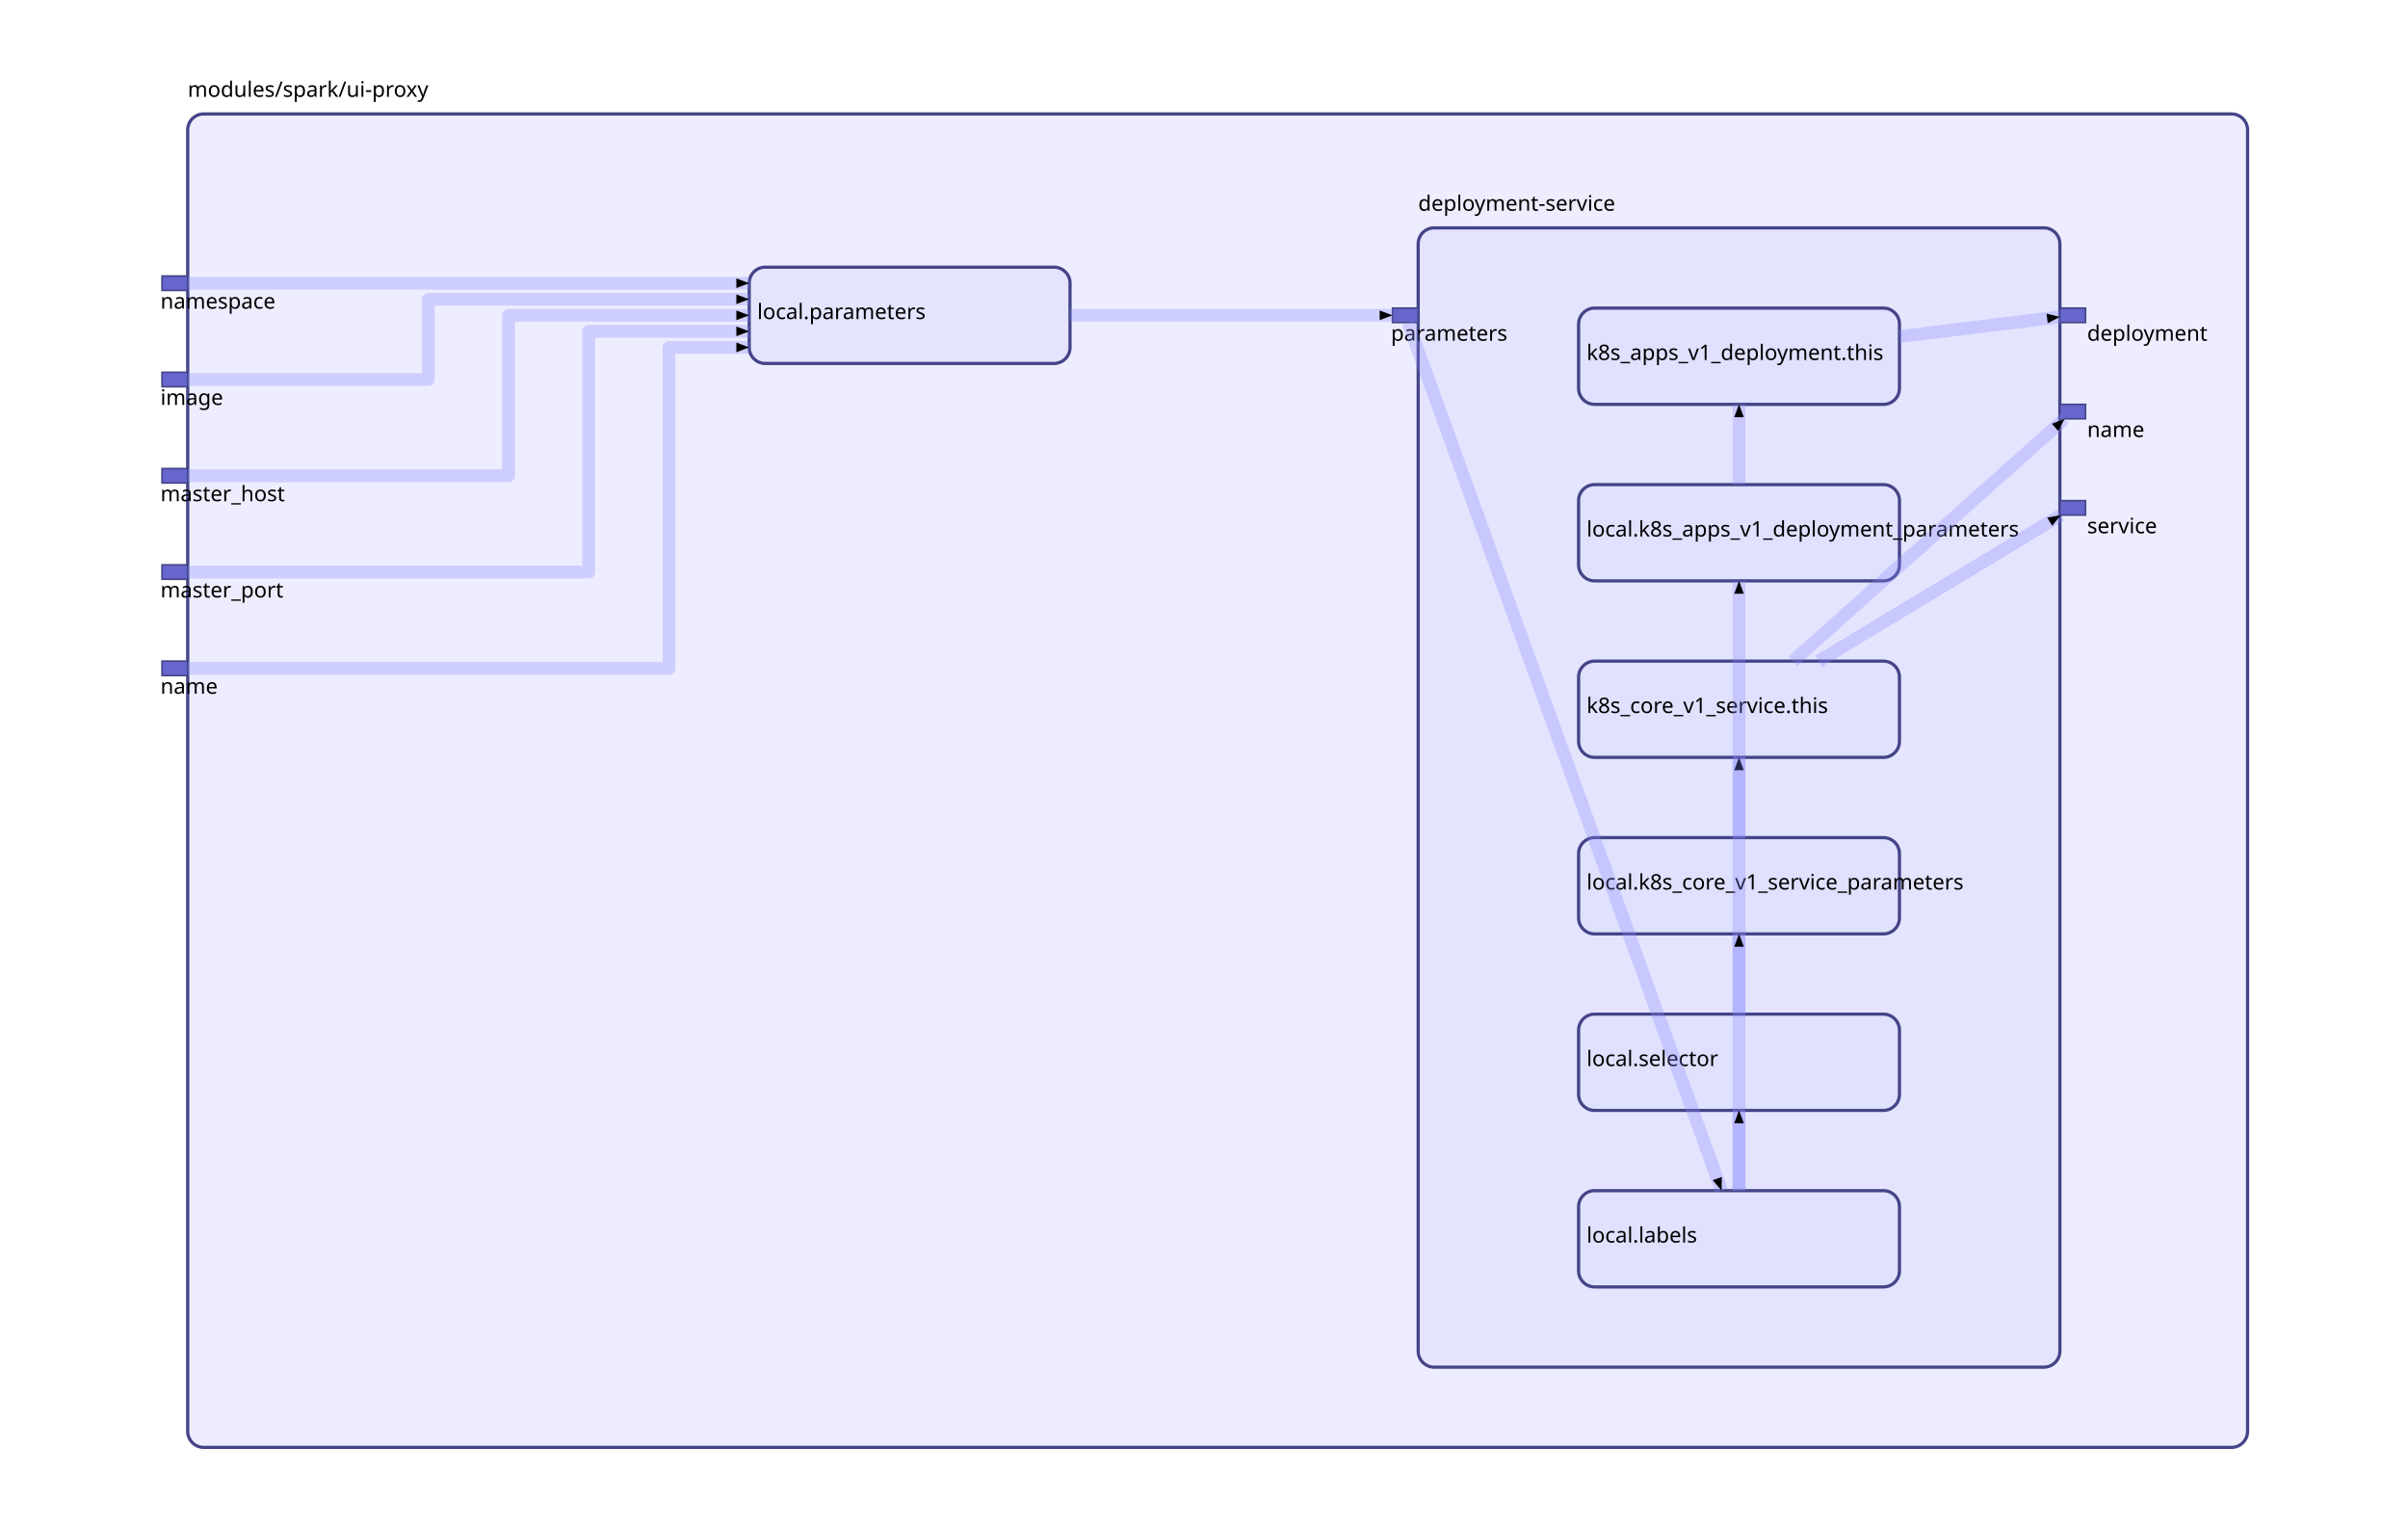
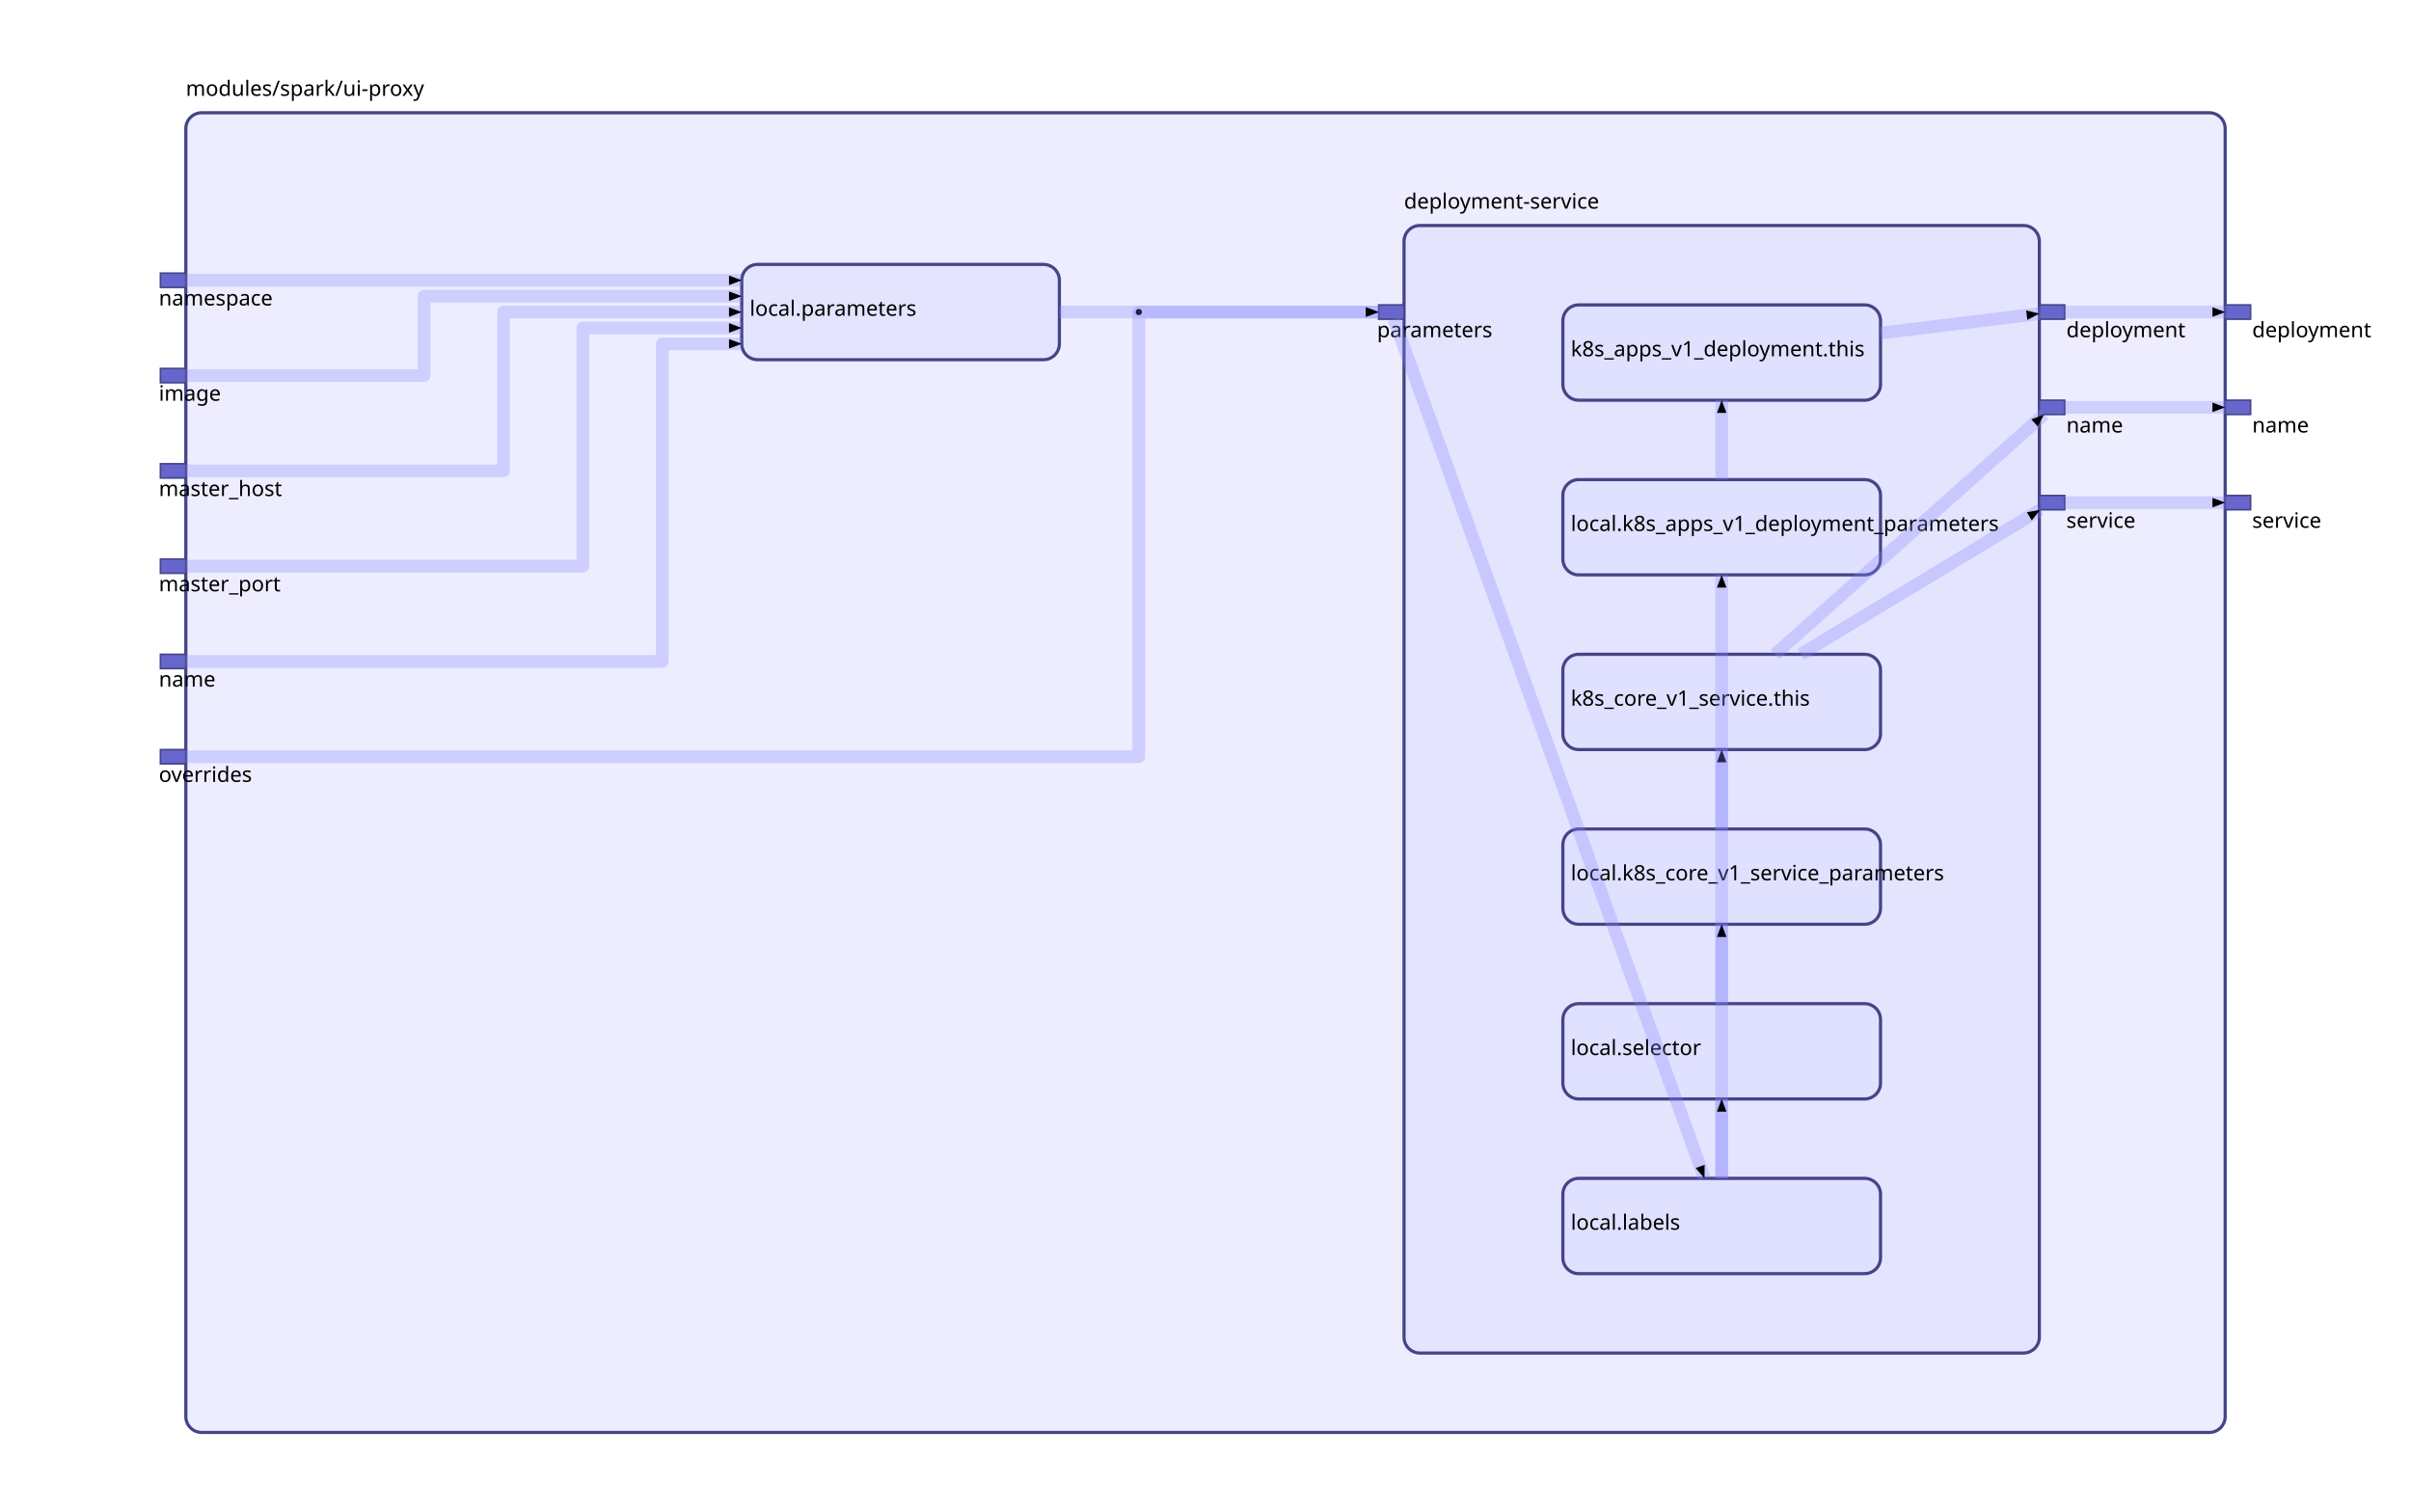
- <svg xmlns="http://www.w3.org/2000/svg" id="sprotty_1" class="sprotty-graph sprotty" tabindex="1002" viewBox="0 0 1501 952">
+ <svg xmlns="http://www.w3.org/2000/svg" id="sprotty_1" class="sprotty-graph sprotty" tabindex="1002" viewBox="0 0 1518 952">
  <style>
.elknode {
    stroke: #448;
    stroke-width: 2;
    fill: #ddf;
    fill-opacity: 0.5;
}

.elkport {
    stroke: #448;
    stroke-width: 1;
    fill: #66c;
}

.elkedge {
    fill: none;
    stroke: #88f;
    stroke-width: 8;
    stroke-opacity: 0.3;
    pointer-events: stroke;
    stroke-linejoin: round;
}

.elkedge:hover {
    stroke: #448;
    stroke-width: 8;
    stroke-opacity: 1;
    stroke-dasharray: 16px;
    stroke-dashoffset: 32px;
    animation: stroke 0.5s linear infinite;
}

@keyframes stroke {
    to {
        stroke-dashoffset: 0;
    }
}

.elkedge.arrow {
    fill: #336;
}

.elklabel {
    stroke-width: 0;
    stroke: #000;
    fill: #000;
    font-family: sans-serif;
    font-size: 10pt;
    dominant-baseline: hanging;
}

.elklabel:hover {
    font-size: 24pt;
}

.elkjunction {
    stroke: none;
    fill: #224;
}

.selected &gt; rect {
    stroke-width: 3;
}

.mouseover {
    stroke: #88f;
}
/*
 * Copyright (C) 2017 TypeFox and others.
 *
 * Licensed under the Apache License, Version 2.0 (the "License"); you may not use this file except in compliance with the License.
 * You may obtain a copy of the License at http://www.apache.org/licenses/LICENSE-2.0
 */

.sprotty {
    padding: 0px;
    font-family: "Helvetica Neue", Helvetica, Arial, sans-serif;
}

.sprotty-hidden {
    display: block;
    position: absolute;
    width: 0px;
    height: 0px;
}

.sprotty-popup {
    font-family: "Helvetica Neue", Helvetica, Arial, sans-serif;
    position: absolute;
    background: white;
    border-radius: 5px;
    border: 1px solid;
    max-width: 400px;
    min-width: 100px;
}

.sprotty-popup &gt; div {
    margin: 10px;
}

.sprotty-popup-closed {
    display: none;
}
</style>
  <g transform="scale(1) translate(0,0)">
    <g id="sprotty_3" transform="translate(117, 71)" opacity="1">
      <rect class="elknode" x="0" y="0" rx="10" width="1284" height="831" />
      <g id="sprotty_5" transform="translate(350, 95.5)" opacity="1">
        <rect class="elknode" x="0" y="0" rx="10" width="200" height="60" />
        <text id="sprotty_6" class="elklabel" transform="translate(5, 22) translate(0, 0)" opacity="1">local.parameters</text>
      </g>
      <g id="sprotty_22" transform="translate(767, 71)" opacity="1">
        <rect class="elknode" x="0" y="0" rx="10" width="400" height="710" />
        <g id="sprotty_24" transform="translate(100, 50)" opacity="1">
          <rect class="elknode" x="0" y="0" rx="10" width="200" height="60" />
          <text id="sprotty_25" class="elklabel" transform="translate(5, 22) translate(0, 0)" opacity="1">k8s_apps_v1_deployment.this</text>
        </g>
        <g id="sprotty_26" transform="translate(100, 160)" opacity="1">
          <rect class="elknode" x="0" y="0" rx="10" width="200" height="60" />
          <text id="sprotty_27" class="elklabel" transform="translate(5, 22) translate(0, 0)" opacity="1">local.k8s_apps_v1_deployment_parameters</text>
        </g>
        <g id="sprotty_29" transform="translate(100, 270)" opacity="1">
          <rect class="elknode" x="0" y="0" rx="10" width="200" height="60" />
          <text id="sprotty_30" class="elklabel" transform="translate(5, 22) translate(0, 0)" opacity="1">k8s_core_v1_service.this</text>
        </g>
        <g id="sprotty_31" transform="translate(100, 380)" opacity="1">
          <rect class="elknode" x="0" y="0" rx="10" width="200" height="60" />
          <text id="sprotty_32" class="elklabel" transform="translate(5, 22) translate(0, 0)" opacity="1">local.k8s_core_v1_service_parameters</text>
        </g>
        <g id="sprotty_34" transform="translate(100, 490)" opacity="1">
          <rect class="elknode" x="0" y="0" rx="10" width="200" height="60" />
          <text id="sprotty_35" class="elklabel" transform="translate(5, 22) translate(0, 0)" opacity="1">local.selector</text>
        </g>
        <g id="sprotty_37" transform="translate(100, 600)" opacity="1">
          <rect class="elknode" x="0" y="0" rx="10" width="200" height="60" />
          <text id="sprotty_38" class="elklabel" transform="translate(5, 22) translate(0, 0)" opacity="1">local.labels</text>
        </g>
        <g id="sprotty_40" transform="translate(-16, 50)" opacity="1">
          <rect class="elkport" x="0" y="0" width="16" height="9" />
          <text id="sprotty_41" class="elklabel" transform="translate(-1, 10) translate(0, 0)" opacity="1">parameters</text>
        </g>
        <g id="sprotty_44" transform="translate(400, 50)" opacity="1">
          <rect class="elkport" x="0" y="0" width="16" height="9" />
          <text id="sprotty_45" class="elklabel" transform="translate(17, 10) translate(0, 0)" opacity="1">deployment</text>
        </g>
        <g id="sprotty_47" transform="translate(400, 110)" opacity="1">
          <rect class="elkport" x="0" y="0" width="16" height="9" />
          <text id="sprotty_48" class="elklabel" transform="translate(17, 10) translate(0, 0)" opacity="1">name</text>
        </g>
        <g id="sprotty_50" transform="translate(400, 170)" opacity="1">
          <rect class="elkport" x="0" y="0" width="16" height="9" />
          <text id="sprotty_51" class="elklabel" transform="translate(17, 10) translate(0, 0)" opacity="1">service</text>
        </g>
        <text id="sprotty_23" class="elklabel" transform="translate(0, -21) translate(0, 0)" opacity="1">deployment-service</text>
      </g>
      <g id="sprotty_7" transform="translate(-16, 161)" opacity="1">
        <rect class="elkport" x="0" y="0" width="16" height="9" />
        <text id="sprotty_8" class="elklabel" transform="translate(-1, 10) translate(0, 0)" opacity="1">image</text>
      </g>
      <g id="sprotty_10" transform="translate(-16, 221)" opacity="1">
        <rect class="elkport" x="0" y="0" width="16" height="9" />
        <text id="sprotty_11" class="elklabel" transform="translate(-1, 10) translate(0, 0)" opacity="1">master_host</text>
      </g>
      <g id="sprotty_13" transform="translate(-16, 281)" opacity="1">
        <rect class="elkport" x="0" y="0" width="16" height="9" />
        <text id="sprotty_14" class="elklabel" transform="translate(-1, 10) translate(0, 0)" opacity="1">master_port</text>
      </g>
      <g id="sprotty_16" transform="translate(-16, 341)" opacity="1">
        <rect class="elkport" x="0" y="0" width="16" height="9" />
        <text id="sprotty_17" class="elklabel" transform="translate(-1, 10) translate(0, 0)" opacity="1">name</text>
      </g>
      <g id="sprotty_19" transform="translate(-16, 101)" opacity="1">
        <rect class="elkport" x="0" y="0" width="16" height="9" />
        <text id="sprotty_20" class="elklabel" transform="translate(-1, 10) translate(0, 0)" opacity="1">namespace</text>
      </g>
+       <g id="sprotty_54" transform="translate(-16, 401)" opacity="1">
+         <rect class="elkport" x="0" y="0" width="16" height="9" />
+         <text id="sprotty_55" class="elklabel" transform="translate(-1, 10) translate(0, 0)" opacity="1">overrides</text>
+       </g>
+       <g id="sprotty_57" transform="translate(1284, 121)" opacity="1">
+         <rect class="elkport" x="0" y="0" width="16" height="9" />
+         <text id="sprotty_58" class="elklabel" transform="translate(17, 10) translate(0, 0)" opacity="1">deployment</text>
+       </g>
+       <g id="sprotty_60" transform="translate(1284, 181)" opacity="1">
+         <rect class="elkport" x="0" y="0" width="16" height="9" />
+         <text id="sprotty_61" class="elklabel" transform="translate(17, 10) translate(0, 0)" opacity="1">name</text>
+       </g>
+       <g id="sprotty_63" transform="translate(1284, 241)" opacity="1">
+         <rect class="elkport" x="0" y="0" width="16" height="9" />
+         <text id="sprotty_64" class="elklabel" transform="translate(17, 10) translate(0, 0)" opacity="1">service</text>
+       </g>
      <text id="sprotty_4" class="elklabel" transform="translate(0, -21) translate(0, 0)" opacity="1">modules/spark/ui-proxy</text>
      <g id="sprotty_9" class="sprotty-edge" opacity="1">
        <path class="elkedge" d="M 0,165.5 L 150,165.5 L 150,115.5 L 350,115.5" />
        <path class="edge arrow" d="M 0,0 L 8,-3 L 8,3 Z" transform="rotate(180 350 115.5) translate(350 115.5)" />
      </g>
      <g id="sprotty_12" class="sprotty-edge" opacity="1">
        <path class="elkedge" d="M 0,225.5 L 200,225.5 L 200,125.5 L 350,125.5" />
        <path class="edge arrow" d="M 0,0 L 8,-3 L 8,3 Z" transform="rotate(180 350 125.5) translate(350 125.5)" />
      </g>
      <g id="sprotty_15" class="sprotty-edge" opacity="1">
        <path class="elkedge" d="M 0,285.5 L 250,285.5 L 250,135.5 L 350,135.5" />
        <path class="edge arrow" d="M 0,0 L 8,-3 L 8,3 Z" transform="rotate(180 350 135.5) translate(350 135.5)" />
      </g>
      <g id="sprotty_18" class="sprotty-edge" opacity="1">
        <path class="elkedge" d="M 0,345.5 L 300,345.5 L 300,145.5 L 350,145.5" />
        <path class="edge arrow" d="M 0,0 L 8,-3 L 8,3 Z" transform="rotate(180 350 145.5) translate(350 145.5)" />
      </g>
      <g id="sprotty_21" class="sprotty-edge" opacity="1">
        <path class="elkedge" d="M 0,105.5 L 350,105.5" />
        <path class="edge arrow" d="M 0,0 L 8,-3 L 8,3 Z" transform="rotate(180 350 105.5) translate(350 105.5)" />
      </g>
      <g id="sprotty_28" class="sprotty-edge" opacity="1">
        <path class="elkedge" d="M 967,231 L 967,181" />
        <path class="edge arrow" d="M 0,0 L 8,-3 L 8,3 Z" transform="rotate(90 967 181) translate(967 181)" />
      </g>
      <g id="sprotty_33" class="sprotty-edge" opacity="1">
        <path class="elkedge" d="M 967,451 L 967,401" />
        <path class="edge arrow" d="M 0,0 L 8,-3 L 8,3 Z" transform="rotate(90 967 401) translate(967 401)" />
      </g>
      <g id="sprotty_36" class="sprotty-edge" opacity="1">
        <path class="elkedge" d="M 967,561 L 967,291" />
        <path class="edge arrow" d="M 0,0 L 8,-3 L 8,3 Z" transform="rotate(90 967 291) translate(967 291)" />
      </g>
      <g id="sprotty_39" class="sprotty-edge" opacity="1">
        <path class="elkedge" d="M 967,671 L 967,511" />
        <path class="edge arrow" d="M 0,0 L 8,-3 L 8,3 Z" transform="rotate(90 967 511) translate(967 511)" />
      </g>
      <g id="sprotty_42" class="sprotty-edge" opacity="1">
        <path class="elkedge" d="M 760.626,130 L 956.157,671" />
        <path class="edge arrow" d="M 0,0 L 8,-3 L 8,3 Z" transform="rotate(-109.8711 956.1573 671) translate(956.1573 671)" />
      </g>
      <g id="sprotty_43" class="sprotty-edge" opacity="1">
        <path class="elkedge" d="M 967,671 L 967,621" />
        <path class="edge arrow" d="M 0,0 L 8,-3 L 8,3 Z" transform="rotate(90 967 621) translate(967 621)" />
      </g>
      <g id="sprotty_46" class="sprotty-edge" opacity="1">
        <path class="elkedge" d="M 1067,138.74 L 1167,126.481" />
        <path class="edge arrow" d="M 0,0 L 8,-3 L 8,3 Z" transform="rotate(173.0106 1167 126.4808) translate(1167 126.4808)" />
      </g>
      <g id="sprotty_49" class="sprotty-edge" opacity="1">
        <path class="elkedge" d="M 1000.639,341 L 1169.954,190" />
        <path class="edge arrow" d="M 0,0 L 8,-3 L 8,3 Z" transform="rotate(138.2726 1169.954 190) translate(1169.954 190)" />
      </g>
      <g id="sprotty_52" class="sprotty-edge" opacity="1">
        <path class="elkedge" d="M 1016.721,341 L 1167.542,250" />
        <path class="edge arrow" d="M 0,0 L 8,-3 L 8,3 Z" transform="rotate(148.8947 1167.542 250) translate(1167.542 250)" />
      </g>
      <g id="sprotty_53" class="sprotty-edge" opacity="1">
        <path class="elkedge" d="M 550,125.5 L 751,125.5" />
        <path class="edge arrow" d="M 0,0 L 8,-3 L 8,3 Z" transform="rotate(180 751 125.5) translate(751 125.5)" />
      </g>
+       <g id="sprotty_56" class="sprotty-edge" opacity="1">
+         <path class="elkedge" d="M 0,405.5 L 600,405.5 L 600,125.5 L 751,125.5" />
+         <path class="edge arrow" d="M 0,0 L 8,-3 L 8,3 Z" transform="rotate(180 751 125.5) translate(751 125.5)" />
+         <g id="sprotty_56_j0" transform="translate(600, 125.5)" opacity="1">
+           <circle class="elkjunction" r="2" />
+         </g>
+       </g>
+       <g id="sprotty_59" class="sprotty-edge" opacity="1">
+         <path class="elkedge" d="M 1183,125.5 L 1284,125.5" />
+         <path class="edge arrow" d="M 0,0 L 8,-3 L 8,3 Z" transform="rotate(180 1284 125.5) translate(1284 125.5)" />
+       </g>
+       <g id="sprotty_62" class="sprotty-edge" opacity="1">
+         <path class="elkedge" d="M 1183,185.5 L 1284,185.5" />
+         <path class="edge arrow" d="M 0,0 L 8,-3 L 8,3 Z" transform="rotate(180 1284 185.5) translate(1284 185.5)" />
+       </g>
+       <g id="sprotty_65" class="sprotty-edge" opacity="1">
+         <path class="elkedge" d="M 1183,245.5 L 1284,245.5" />
+         <path class="edge arrow" d="M 0,0 L 8,-3 L 8,3 Z" transform="rotate(180 1284 245.5) translate(1284 245.5)" />
+       </g>
    </g>
  </g>
</svg>
